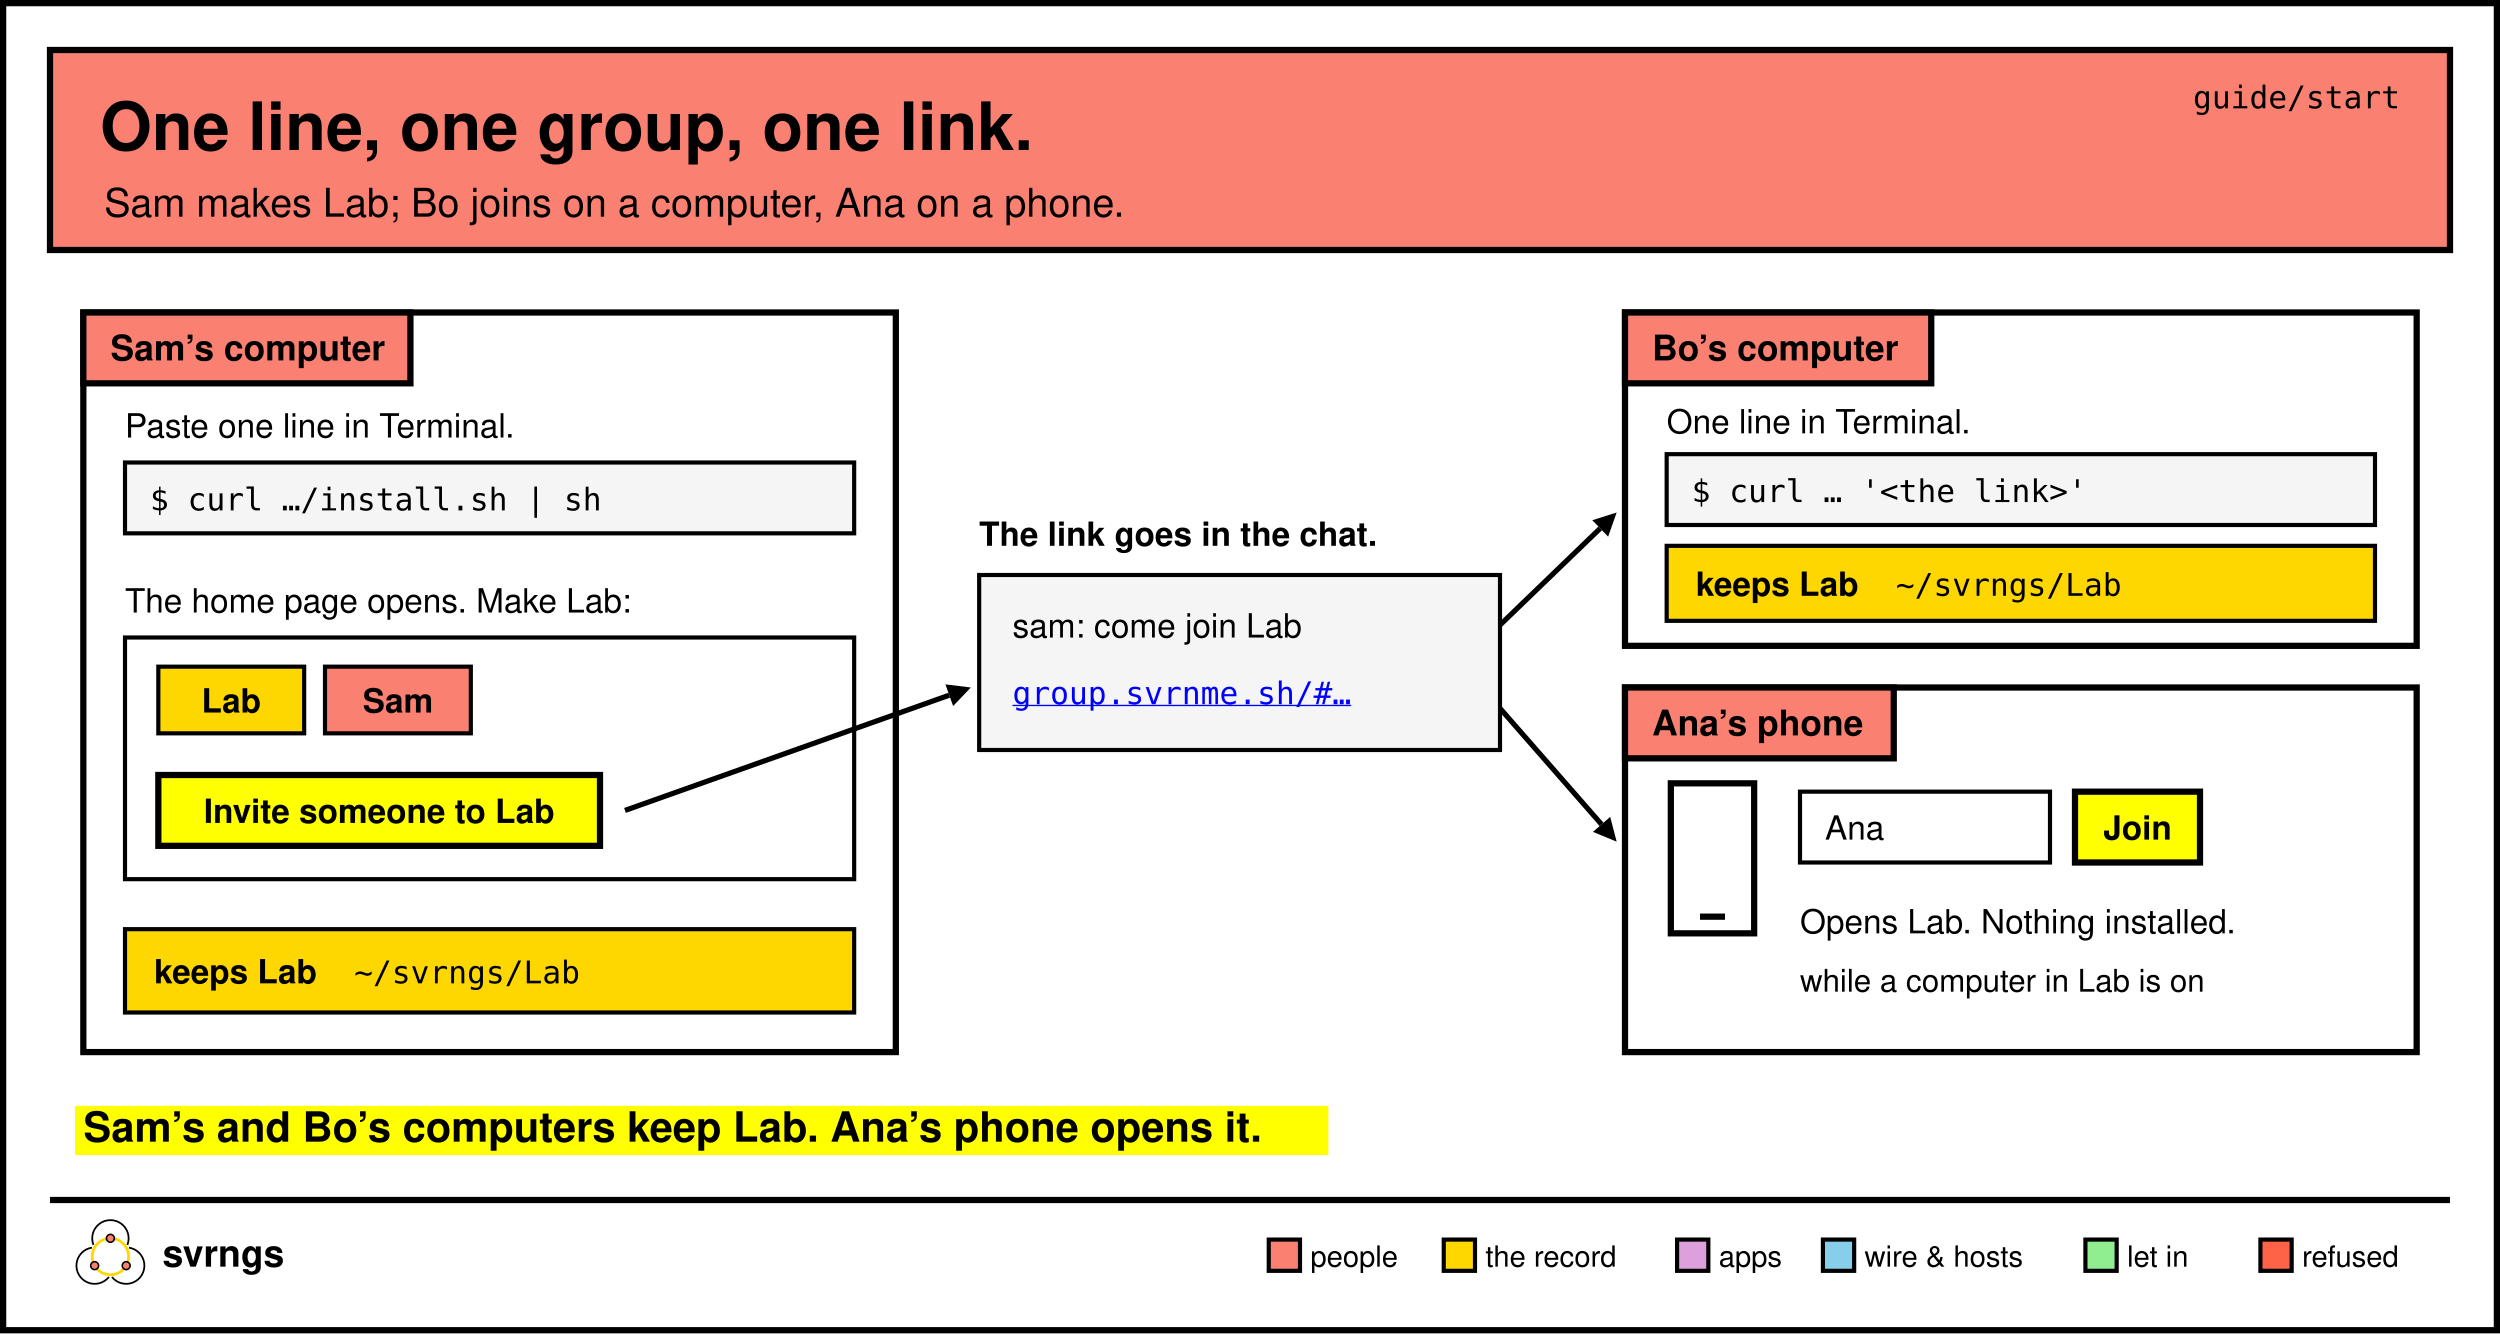
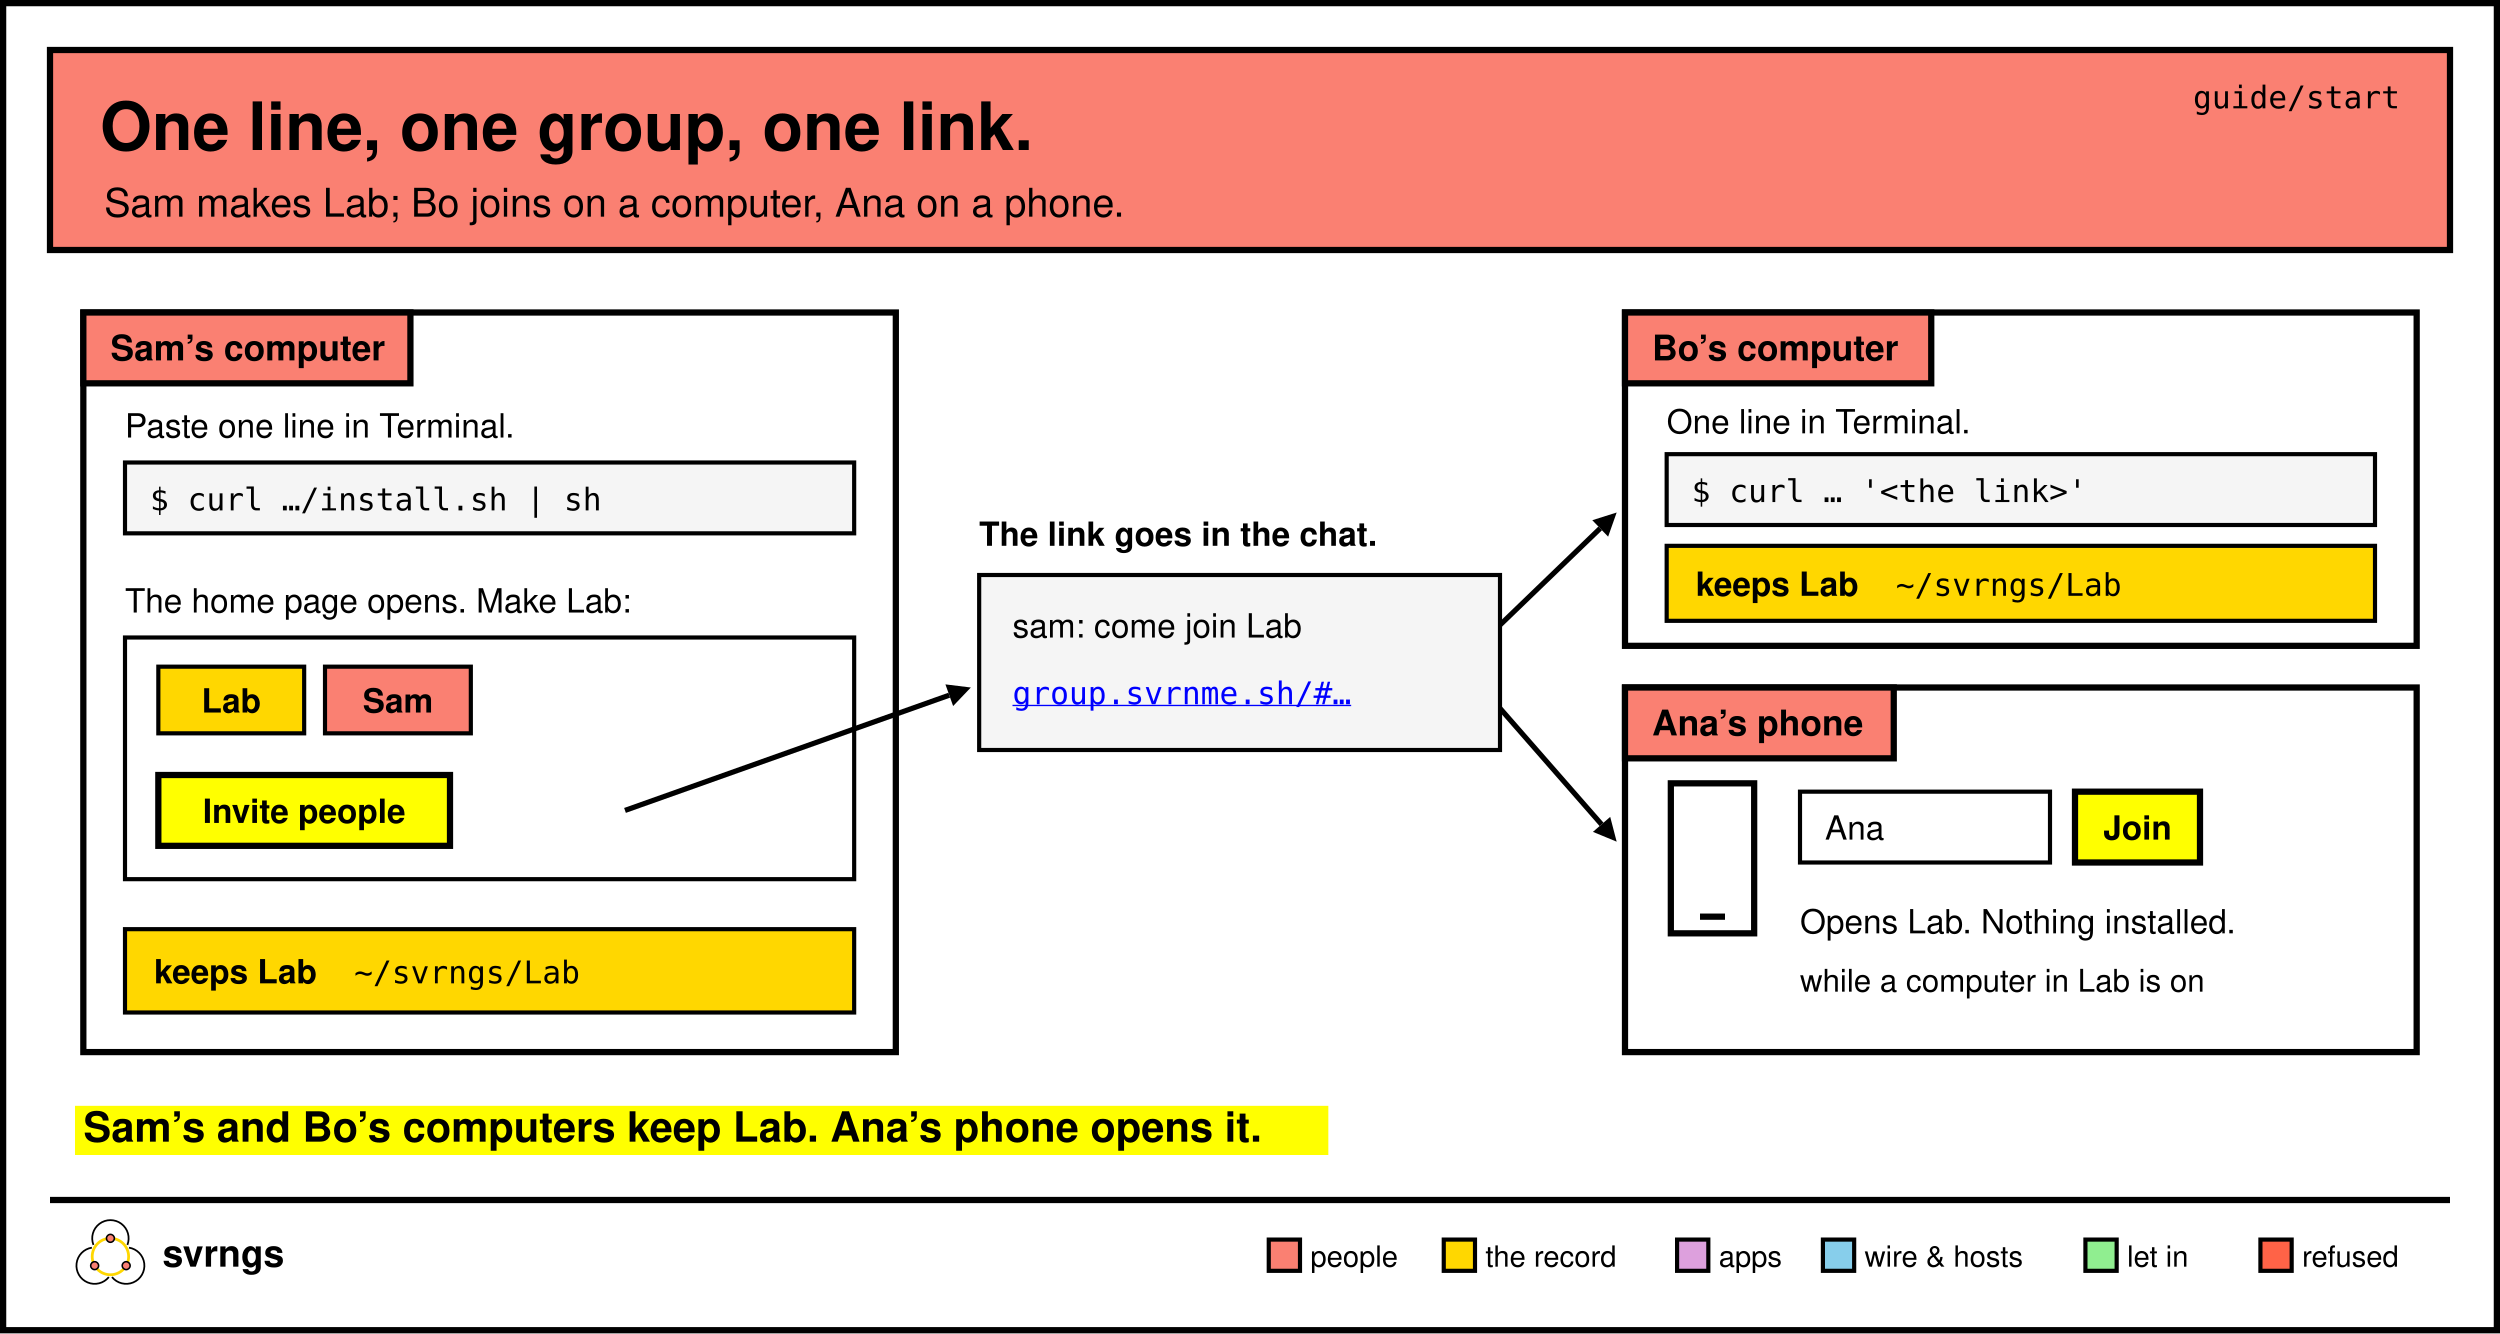
<svg xmlns="http://www.w3.org/2000/svg" viewBox="0 0 1200 640" width="1200" height="640" role="img" aria-labelledby="t d">
  <rect x="0" y="0" width="1200" height="640" fill="white" />
  <rect x="1.5" y="1.5" width="1197" height="637" fill="none" stroke="black" stroke-width="3" />
  <rect x="24" y="24" width="1152" height="96" fill="salmon" stroke="black" stroke-width="3" />
  <text x="48" y="72" font-family="system-ui, -apple-system, 'Segoe UI', Helvetica, Arial, sans-serif" font-size="32" font-weight="900" text-anchor="start" fill="black">One line, one group, one link.</text>
  <text x="50" y="104" font-family="system-ui, -apple-system, 'Segoe UI', Helvetica, Arial, sans-serif" font-size="19" font-weight="400" text-anchor="start" fill="black">Sam makes Lab; Bo joins on a computer, Ana on a phone.</text>
  <text x="1152" y="52" font-family="ui-monospace, 'SF Mono', SFMono-Regular, Menlo, Consolas, monospace" font-size="15" font-weight="400" text-anchor="end" fill="black">guide/start</text>
  <rect x="40" y="150" width="390" height="355" fill="white" stroke="black" stroke-width="3" />
  <rect x="40" y="150" width="157" height="34" fill="salmon" stroke="black" stroke-width="3" />
  <text x="53" y="173" font-family="system-ui, -apple-system, 'Segoe UI', Helvetica, Arial, sans-serif" font-size="17" font-weight="700" text-anchor="start" fill="black">Sam’s computer</text>
  <text x="60" y="210" font-family="system-ui, -apple-system, 'Segoe UI', Helvetica, Arial, sans-serif" font-size="16" font-weight="400" text-anchor="start" fill="black">Paste one line in Terminal.</text>
  <rect x="60" y="222" width="350" height="34" fill="whitesmoke" stroke="black" stroke-width="2" />
  <text x="72" y="245" font-family="ui-monospace, 'SF Mono', SFMono-Regular, Menlo, Consolas, monospace" font-size="15" font-weight="400" text-anchor="start" fill="black">$ curl …/install.sh | sh</text>
  <text x="60" y="294" font-family="system-ui, -apple-system, 'Segoe UI', Helvetica, Arial, sans-serif" font-size="16" font-weight="400" text-anchor="start" fill="black">The home page opens. Make Lab:</text>
  <rect x="60" y="306" width="350" height="116" fill="white" stroke="black" stroke-width="2" />
  <rect x="76" y="320" width="70" height="32" fill="gold" stroke="black" stroke-width="2" />
  <text x="111" y="342" font-family="system-ui, -apple-system, 'Segoe UI', Helvetica, Arial, sans-serif" font-size="16" font-weight="700" text-anchor="middle" fill="black">Lab</text>
  <rect x="156" y="320" width="70" height="32" fill="salmon" stroke="black" stroke-width="2" />
  <text x="191" y="342" font-family="system-ui, -apple-system, 'Segoe UI', Helvetica, Arial, sans-serif" font-size="16" font-weight="700" text-anchor="middle" fill="black">Sam</text>
-   <rect x="76" y="372" width="212" height="34" fill="yellow" stroke="black" stroke-width="3" />
-   <text x="182" y="395" font-family="system-ui, -apple-system, 'Segoe UI', Helvetica, Arial, sans-serif" font-size="16" font-weight="700" text-anchor="middle" fill="black">Invite someone to Lab</text>
+   <rect x="76" y="372" width="140" height="34" fill="yellow" stroke="black" stroke-width="3" />
+   <text x="146" y="395" font-family="system-ui, -apple-system, 'Segoe UI', Helvetica, Arial, sans-serif" font-size="16" font-weight="700" text-anchor="middle" fill="black">Invite people</text>
  <rect x="60" y="446" width="350" height="40" fill="gold" stroke="black" stroke-width="2" />
  <text x="74" y="472" font-family="system-ui, -apple-system, 'Segoe UI', Helvetica, Arial, sans-serif" font-size="16" font-weight="700" text-anchor="start" fill="black">keeps Lab</text>
  <text x="170" y="472" font-family="ui-monospace, 'SF Mono', SFMono-Regular, Menlo, Consolas, monospace" font-size="15" font-weight="400" text-anchor="start" fill="black">~/svrngs/Lab</text>
  <text x="470" y="262" font-family="system-ui, -apple-system, 'Segoe UI', Helvetica, Arial, sans-serif" font-size="16" font-weight="700" text-anchor="start" fill="black">The link goes in the chat.</text>
  <rect x="470" y="276" width="250" height="84" fill="whitesmoke" stroke="black" stroke-width="2" />
  <text x="486" y="306" font-family="system-ui, -apple-system, 'Segoe UI', Helvetica, Arial, sans-serif" font-size="16" font-weight="400" text-anchor="start" fill="black">sam: come join Lab</text>
  <text x="486" y="338" font-family="ui-monospace, 'SF Mono', SFMono-Regular, Menlo, Consolas, monospace" font-size="15" fill="blue" text-decoration="underline">group.svrnme.sh/#…</text>
  <line x1="300" y1="389" x2="455.635" y2="333.684" stroke="black" stroke-width="2.5" />
  <path d="M466 330 L457.5 338.9 L453.8 328.5 Z" fill="black" />
  <line x1="720" y1="300" x2="768.082" y2="253.635" stroke="black" stroke-width="2.5" />
  <path d="M776 246 L771.9 257.6 L764.3 249.7 Z" fill="black" />
  <line x1="720" y1="340" x2="768.756" y2="395.722" stroke="black" stroke-width="2.5" />
  <path d="M776 404 L764.6 399.3 L772.9 392.1 Z" fill="black" />
  <rect x="780" y="150" width="380" height="160" fill="white" stroke="black" stroke-width="3" />
  <rect x="780" y="150" width="147" height="34" fill="salmon" stroke="black" stroke-width="3" />
  <text x="793" y="173" font-family="system-ui, -apple-system, 'Segoe UI', Helvetica, Arial, sans-serif" font-size="17" font-weight="700" text-anchor="start" fill="black">Bo’s computer</text>
  <text x="800" y="208" font-family="system-ui, -apple-system, 'Segoe UI', Helvetica, Arial, sans-serif" font-size="16" font-weight="400" text-anchor="start" fill="black">One line in Terminal.</text>
  <rect x="800" y="218" width="340" height="34" fill="whitesmoke" stroke="black" stroke-width="2" />
  <text x="812" y="241" font-family="ui-monospace, 'SF Mono', SFMono-Regular, Menlo, Consolas, monospace" font-size="15" font-weight="400" text-anchor="start" fill="black">$ curl … '&lt;the link&gt;'</text>
  <rect x="800" y="262" width="340" height="36" fill="gold" stroke="black" stroke-width="2" />
  <text x="814" y="286" font-family="system-ui, -apple-system, 'Segoe UI', Helvetica, Arial, sans-serif" font-size="16" font-weight="700" text-anchor="start" fill="black">keeps Lab</text>
  <text x="910" y="286" font-family="ui-monospace, 'SF Mono', SFMono-Regular, Menlo, Consolas, monospace" font-size="15" font-weight="400" text-anchor="start" fill="black">~/svrngs/Lab</text>
  <rect x="780" y="330" width="380" height="175" fill="white" stroke="black" stroke-width="3" />
  <rect x="780" y="330" width="129" height="34" fill="salmon" stroke="black" stroke-width="3" />
  <text x="793" y="353" font-family="system-ui, -apple-system, 'Segoe UI', Helvetica, Arial, sans-serif" font-size="17" font-weight="700" text-anchor="start" fill="black">Ana’s phone</text>
  <rect x="802" y="376" width="40" height="72" fill="white" stroke="black" stroke-width="3" />
  <line x1="816" y1="440" x2="828" y2="440" stroke="black" stroke-width="3" />
  <rect x="864" y="380" width="120" height="34" fill="white" stroke="black" stroke-width="2" />
  <text x="876" y="403" font-family="system-ui, -apple-system, 'Segoe UI', Helvetica, Arial, sans-serif" font-size="16" font-weight="400" text-anchor="start" fill="black">Ana</text>
  <rect x="996" y="380" width="60" height="34" fill="yellow" stroke="black" stroke-width="3" />
  <text x="1026" y="403" font-family="system-ui, -apple-system, 'Segoe UI', Helvetica, Arial, sans-serif" font-size="16" font-weight="700" text-anchor="middle" fill="black">Join</text>
  <text x="864" y="448" font-family="system-ui, -apple-system, 'Segoe UI', Helvetica, Arial, sans-serif" font-size="16" font-weight="400" text-anchor="start" fill="black">Opens Lab. Nothing installed.</text>
  <text x="864" y="476" font-family="system-ui, -apple-system, 'Segoe UI', Helvetica, Arial, sans-serif" font-size="15" font-weight="400" text-anchor="start" fill="black">while a computer in Lab is on</text>
  <rect x="36" y="530.8" width="601.6" height="23.6" fill="yellow" stroke="none" stroke-width="0" />
  <text x="40" y="548" font-family="system-ui, -apple-system, 'Segoe UI', Helvetica, Arial, sans-serif" font-size="20" font-weight="700" text-anchor="start" fill="black">Sam’s and Bo’s computers keep Lab. Ana’s phone opens it.</text>
  <line x1="24" y1="576" x2="1176" y2="576" stroke="black" stroke-width="3" />
  <g transform="translate(53 603.14) scale(0.19)">
    <circle cx="0" cy="0" r="46" fill="none" stroke="gold" stroke-width="7" />
    <path d="M-42.87 -29.33 A46 46 0 1 1 42.87 -29.33" fill="none" stroke="black" stroke-width="4.5" />
    <path d="M46.84 -22.46 A46 46 0 1 1 3.96 51.79" fill="none" stroke="black" stroke-width="4.5" />
    <path d="M-3.96 51.79 A46 46 0 1 1 -46.84 -22.46" fill="none" stroke="black" stroke-width="4.5" />
    <circle cx="0" cy="-46" r="10" fill="salmon" stroke="black" stroke-width="4" />
    <circle cx="39.84" cy="23" r="10" fill="salmon" stroke="black" stroke-width="4" />
    <circle cx="-39.84" cy="23" r="10" fill="salmon" stroke="black" stroke-width="4" />
  </g>
  <text x="78" y="608" font-family="system-ui, -apple-system, 'Segoe UI', Helvetica, Arial, sans-serif" font-size="18" font-weight="900" text-anchor="start" fill="black">svrngs</text>
  <text x="1105" y="608" font-family="system-ui, -apple-system, 'Segoe UI', Helvetica, Arial, sans-serif" font-size="14" font-weight="400" text-anchor="start" fill="black">refused</text>
  <rect x="1085" y="595" width="15" height="15" fill="tomato" stroke="black" stroke-width="2" />
  <text x="1021" y="608" font-family="system-ui, -apple-system, 'Segoe UI', Helvetica, Arial, sans-serif" font-size="14" font-weight="400" text-anchor="start" fill="black">let in</text>
  <rect x="1001" y="595" width="15" height="15" fill="lightgreen" stroke="black" stroke-width="2" />
  <text x="895" y="608" font-family="system-ui, -apple-system, 'Segoe UI', Helvetica, Arial, sans-serif" font-size="14" font-weight="400" text-anchor="start" fill="black">wire &amp; hosts</text>
  <rect x="875" y="595" width="15" height="15" fill="skyblue" stroke="black" stroke-width="2" />
  <text x="825" y="608" font-family="system-ui, -apple-system, 'Segoe UI', Helvetica, Arial, sans-serif" font-size="14" font-weight="400" text-anchor="start" fill="black">apps</text>
  <rect x="805" y="595" width="15" height="15" fill="plum" stroke="black" stroke-width="2" />
  <text x="713" y="608" font-family="system-ui, -apple-system, 'Segoe UI', Helvetica, Arial, sans-serif" font-size="14" font-weight="400" text-anchor="start" fill="black">the record</text>
  <rect x="693" y="595" width="15" height="15" fill="gold" stroke="black" stroke-width="2" />
  <text x="629" y="608" font-family="system-ui, -apple-system, 'Segoe UI', Helvetica, Arial, sans-serif" font-size="14" font-weight="400" text-anchor="start" fill="black">people</text>
  <rect x="609" y="595" width="15" height="15" fill="salmon" stroke="black" stroke-width="2" />
</svg>
